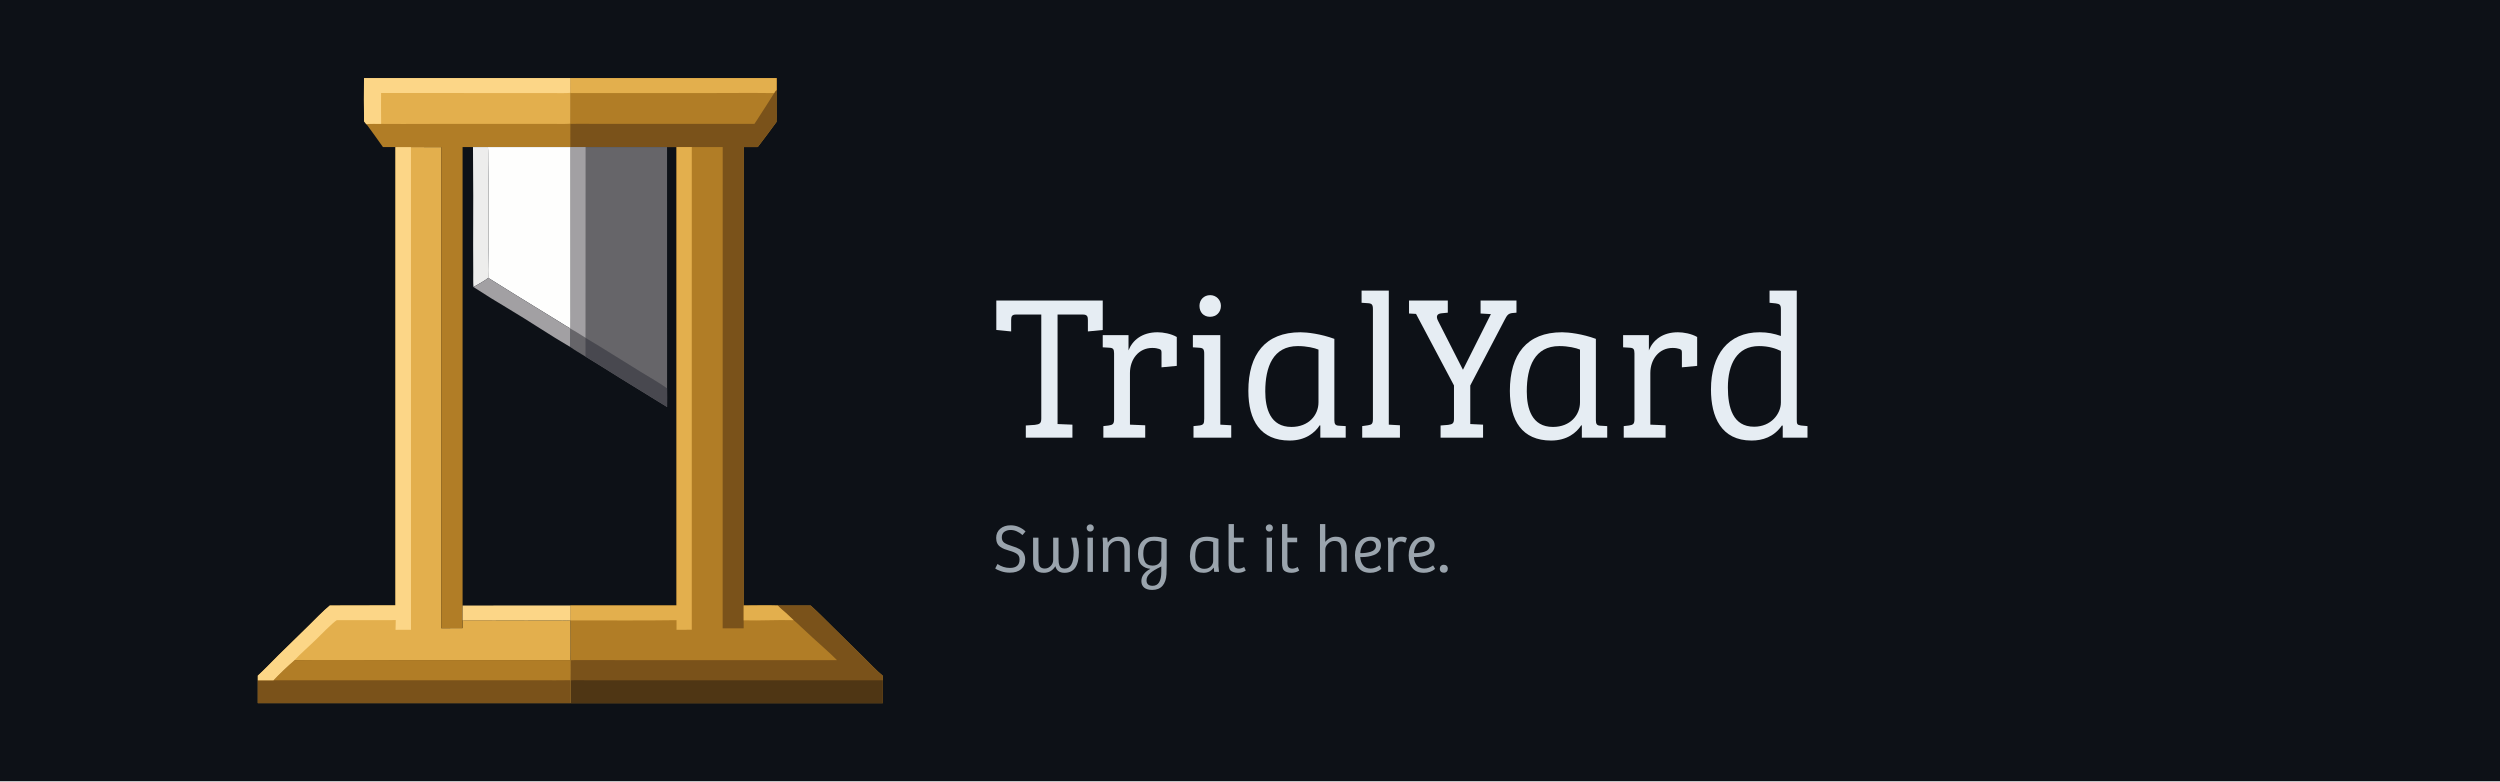
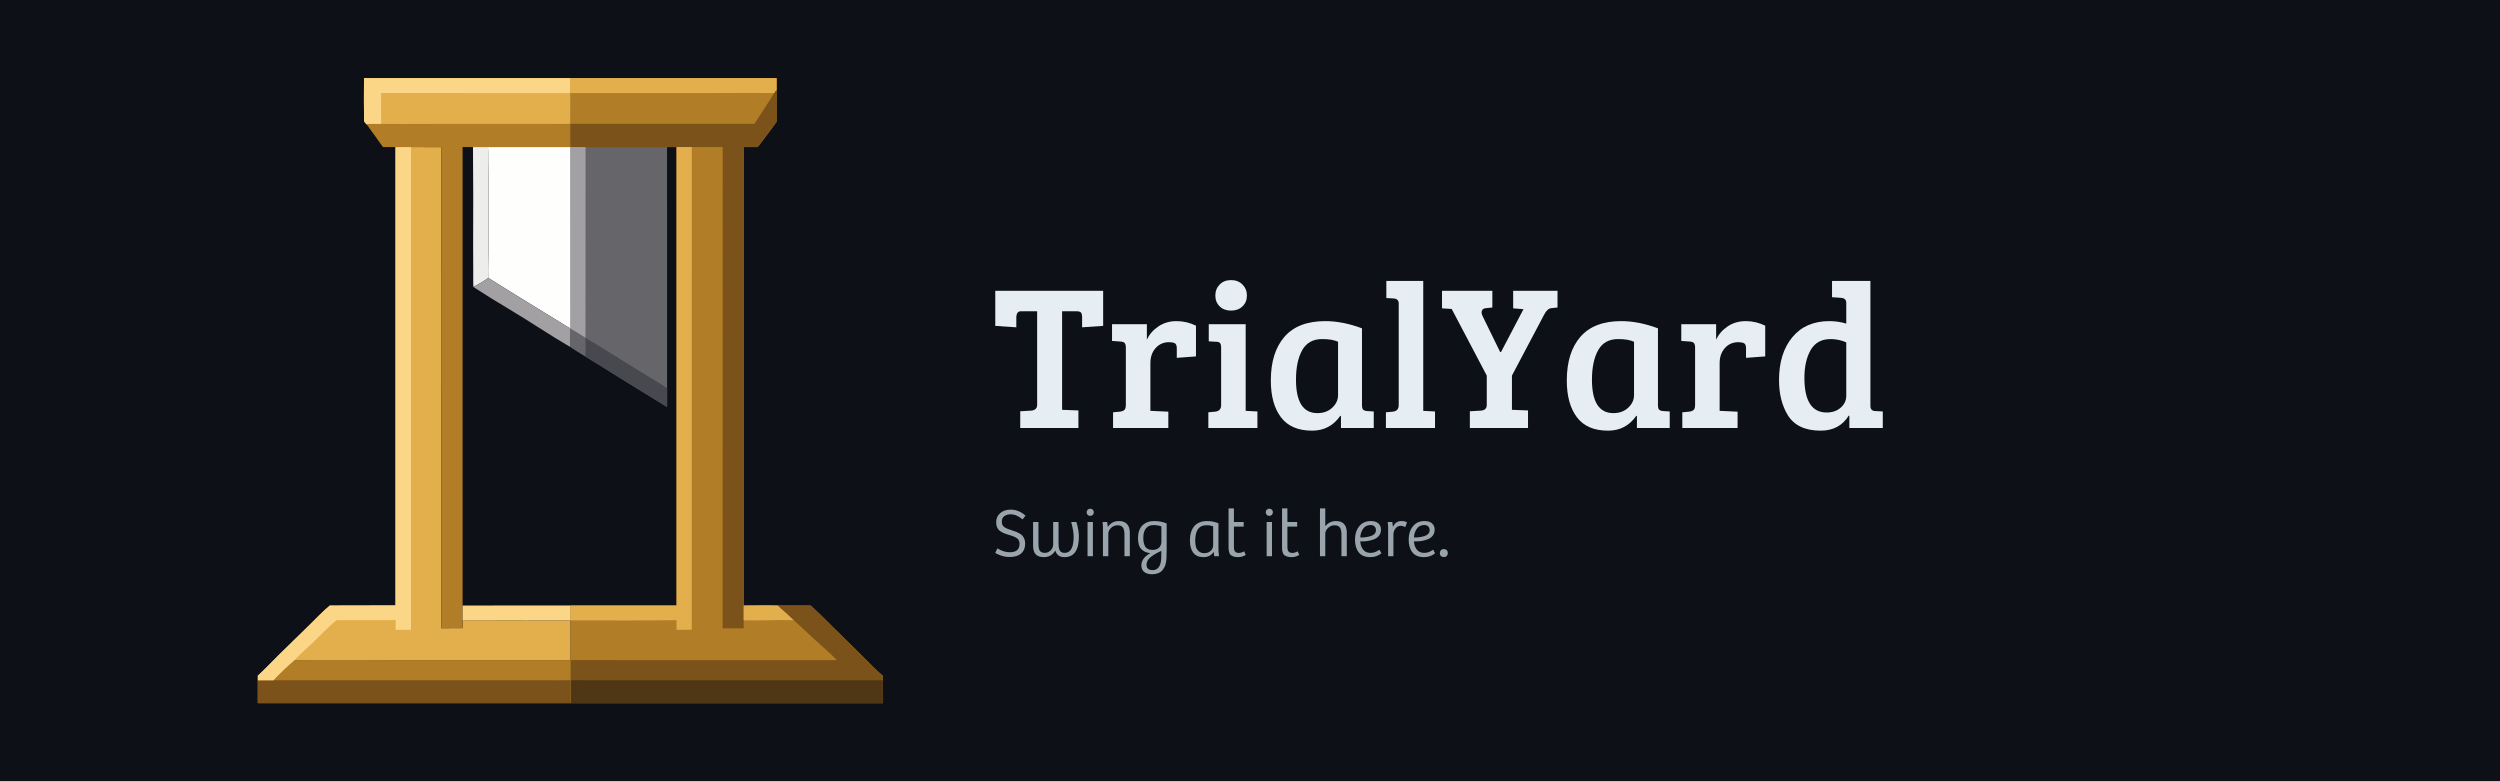
<svg xmlns="http://www.w3.org/2000/svg" width="1600" height="500" viewBox="0 0 1600 500">
  <rect width="1600" height="500" fill="#0d1117" />
  <svg x="165.0" y="50.0" width="400" height="400" viewBox="0 0 844 844">
    <defs>
      <style>
      .cls-1 {
        fill: #666569;
      }

      .cls-2 {
        fill: #e3af4d;
      }

      .cls-3 {
        fill: #b17d26;
      }

      .cls-4 {
        fill: #7a521a;
      }

      .cls-5 {
        fill: #48484f;
      }

      .cls-6 {
        fill: #fefefd;
      }

      .cls-7 {
        fill: #ededec;
      }

      .cls-8 {
        fill: #fcd687;
      }

      .cls-9 {
        fill: #4f3614;
      }

      .cls-10 {
        fill: #a2a0a3;
      }
    </style>
    </defs>
    <g id="Ebene_4" data-name="Ebene 4">
      <g>
        <path class="cls-3" d="M844,807.04v36.96h-421.98v-30.71s-.07-.26-.07-.26c.33-8.12.07-18.59.06-26.88l-.07-.26c.66-16.66.03-36.63.12-53.64l-.07-.25c.21-6.26.04-13.52.05-19.86h143.41V93.1h-12.81s-109.99,0-109.99,0c-6.81.09-13.81.02-20.64.02-.02-10.34-.15-21.01.05-31.31l-.06-.26c.25-13.64-.09-27.64.07-41.36l-.07-.28.04-19.9h278.48l.02,16.23.05,28.18c0,4.26.15,10.66-.12,14.75-8.06,10.9-17.06,23.25-25.35,33.9l-19,.06v619.02c14.46.05,32-.53,46.1.03,14.85.27,29.66-.19,44.37.02,10.4,9.41,20.87,20,30.85,29.89l40.15,39.54c7.31,7.15,18.74,19.37,26.44,25.43Z" />
        <path class="cls-4" d="M700.45,59.15c-8.06,10.9-17.06,23.25-25.35,33.9l-19,.06v619.02s0,20.04,0,20.04l.02,10.85h-28.4s.07-649.88.07-649.88l-41.75-.02c-6.7-.14-13.86-.02-20.6-.02h-12.81s-109.99,0-109.99,0c-6.81.09-13.81.02-20.64.02-.02-10.34-.15-21.01.05-31.31l-.06-.26c.25-13.64-.09-27.64.07-41.36l-.07-.28.04-19.9h278.48l.02,16.23.05,28.18c0,4.26.15,10.66-.12,14.75Z" />
        <path class="cls-3" d="M700.51,16.23c-1.29.47-2.43,2.67-3.23,4-6.65,10.34-12.92,20.88-19.82,31.06-2.19,3.24-4.55,7.42-6.82,10.47h-165.66s-55.18-.02-55.18-.02c-8.74,0-19.12-.26-27.75.07l-.06-.26c.25-13.64-.09-27.64.07-41.36l-.07-.28.04-19.9h278.48l.02,16.23Z" />
        <path class="cls-2" d="M700.51,16.23c-1.29.47-2.43,2.67-3.23,4-31.02-.44-62.96-.05-94.08-.05h-181.16l-.07-.28.04-19.9h278.48l.02,16.23Z" />
        <path class="cls-4" d="M844,807.04v36.96h-421.98v-30.71s-.07-.26-.07-.26c.33-8.12.07-18.59.06-26.88,1.62-.45,20-.27,23.09-.27l61.3.03h275.68c-8.92-9.21-23.58-21.79-33.21-30.68l-16.17-15.01c-2.55-2.37-6.45-6.21-9.09-8.22-3.54-3.45-7.17-6.82-10.87-10.1-2.93-2.56-8.23-6.92-10.54-9.73,14.85.27,29.66-.19,44.37.02,10.4,9.41,20.87,20,30.85,29.89l40.15,39.54c7.31,7.15,18.74,19.37,26.44,25.43Z" />
        <path class="cls-9" d="M422.01,813.29c2.05-.36,8.6-.23,11.03-.22l20.16.05h81.99s308.81,0,308.81,0v30.88h-421.98v-30.71Z" />
        <path class="cls-2" d="M586.03,93.11l-.02,651.78-20.56.14-.02-13.06c-47.42.75-95.86.17-143.38.28l-.07-.25c.21-6.26.04-13.52.05-19.86h143.41V93.1c6.73,0,13.9-.12,20.6.02Z" />
        <path class="cls-2" d="M723.61,732.01c-21.76-.72-45.49.86-67.52.16l.02-20.04c14.45.05,32-.53,46.09.03,2.31,2.81,7.61,7.18,10.54,9.73,3.7,3.28,7.33,6.65,10.87,10.1Z" />
        <path class="cls-2" d="M421.94,813.03l.07.26v30.71s-422.01,0-422.01,0v-37.08c8.72-7.83,19.33-19.08,27.85-27.53l40.92-39.97c7.71-7.6,20.38-20.72,28.44-27.22l88.69-.2V93.1c6.98-.02,13.95-.02,20.93.03l40.8.03.02,649.65c9.61.08,19.22.06,28.84-.08v-10.76s106.79.22,106.79.22c8.28-.03,16.57-.02,24.85.03,2.83.02,11.53.19,13.84-.23l.07.25c-.08,17.01.54,36.98-.12,53.64l.07.26c0,8.28.27,18.76-.06,26.88Z" />
        <path class="cls-4" d="M49.51,786.01c42.34-.59,85.57-.12,127.98-.11h244.44s.07.25.07.25c0,8.29.27,18.76-.06,26.88l.06.26v30.71s-422.01,0-422.01,0v-30.91l21.16.02c7.19-7.77,20.22-20.19,28.35-27.1Z" />
        <path class="cls-3" d="M49.51,786.01c42.34-.59,85.57-.12,127.98-.11h244.44s.07.25.07.25c0,8.29.27,18.76-.06,26.88-13.54.31-27.8.09-41.38.09h-74.06s-285.34,0-285.34,0c7.19-7.77,20.22-20.19,28.35-27.1Z" />
        <path class="cls-8" d="M206.85,744.98c-6.87,0-14.01-.1-20.86.07.11-4.34.28-8.84.29-13.17l-79.58.06c-5.32,3.07-23.99,22.18-29.37,27.43-8.43,8.23-20.09,18.29-27.83,26.64-8.13,6.92-21.16,19.33-28.35,27.1l-21.16-.02v-6.17c8.72-7.83,19.33-19.08,27.85-27.53l40.92-39.97c7.71-7.6,20.38-20.72,28.44-27.22l88.69-.2V93.1c6.98-.02,13.95-.02,20.93.03l.02,651.85Z" />
        <path class="cls-3" d="M422.04,61.8c-.2,10.3-.07,20.98-.05,31.31l-111.21-.05-20.21.05c-4.59,0-9.49-.08-14.05.02l.02,619.04-.03,19.8v10.76c-9.63.14-19.24.16-28.85.08l-.02-649.65-40.8-.03c-6.97-.05-13.95-.06-20.92-.03l-16.91.03c-6.92-10.1-14.98-20.79-22.18-30.83-1.58-1.54-2.13-2.45-3.35-4.23-.37-18.93-.05-39.04-.06-58.07h278.61l-.04,19.9.07.28c-.16,13.72.18,27.72-.07,41.36l.06.26Z" />
        <path class="cls-2" d="M421.98,61.54c-4.22.56-20.96.22-25.92.22h-55.68l-114.39.06c-19.61,0-39.89.27-59.46-.02-3.18-.02-17.9-.38-19.72.5-1.58-1.54-2.13-2.45-3.35-4.23-.37-18.93-.05-39.04-.06-58.07h278.61l-.04,19.9.07.28c-.16,13.72.18,27.72-.07,41.36Z" />
        <path class="cls-8" d="M422.02,0l-.04,19.9c-4.98.61-20.34.27-25.88.26l-52.94-.02-176.69-.02c0,13.74-.21,27.98.07,41.67-3.18-.02-17.9-.38-19.72.5-1.58-1.54-2.13-2.45-3.35-4.23-.37-18.93-.05-39.04-.06-58.07h278.61Z" />
        <path class="cls-1" d="M552.66,444.11l-64.95-40.02c-14.98-9.48-30.04-18.82-45.18-28.03-6.21-3.75-14.72-8.78-20.54-12.92l.06-24.87-.12-.27c.34-9.81.11-20.82.11-30.69v-56.42l-.04-157.78c6.83,0,13.83.07,20.64-.02h109.99s.05,325.82.05,325.82c.16,8.25.02,16.91,0,25.19Z" />
        <path class="cls-10" d="M421.99,93.11c6.83,0,13.83.08,20.64-.02l-.11,257.51c-4.32-2.67-16.31-10.37-20.48-12.32l-.13-.28c.34-9.81.11-20.82.11-30.69v-56.41s-.04-157.78-.04-157.78Z" />
        <path class="cls-5" d="M552.66,444.11l-64.95-40.02c-14.98-9.48-30.04-18.82-45.18-28.03.09-8.45.08-16.9-.02-25.34,24.83,14.7,49.86,30.82,74.53,45.9,9.96,6.08,26.85,15.82,35.62,22.3.16,8.25.02,16.91,0,25.19Z" />
        <path class="cls-6" d="M310.78,93.06l111.21.05.04,157.78v56.41c0,9.87.23,20.89-.11,30.69-3.12-1.59-8.44-5.07-11.59-7.01l-22.25-13.69c-25.72-15.69-51.35-31.54-76.88-47.55-.48-13.31.29-26.97.33-40.29l.02-87.65c0-9.76-.18-19.41-.39-29.17-.14-6.51.18-13.1-.38-19.58Z" />
        <path class="cls-7" d="M311.53,229.46c-.04,13.32-.8,26.97-.32,40.29-3.57,3.14-15.59,9.96-20.04,12.3-.44-5.81-.23-14.4-.26-20.42l-.13-36.54c.26-43.99.19-87.99-.21-131.97l20.21-.05c.57,6.48.25,13.07.39,19.58.21,9.75.38,19.4.39,29.16l-.02,87.66Z" />
        <path class="cls-10" d="M422.05,338.28l-.06,24.87c-27.94-16.32-55.13-34.82-82.99-51.38-16-9.51-32.28-19.5-47.83-29.71,4.45-2.34,16.47-9.16,20.04-12.3,25.53,16.01,51.15,31.86,76.87,47.55l22.25,13.69c3.15,1.94,8.46,5.42,11.59,7.01l.12.27Z" />
        <path class="cls-8" d="M421.97,732c-2.31.42-11.01.25-13.84.23-8.28-.05-16.57-.07-24.85-.03l-106.78-.22.03-19.8,145.48-.04c0,6.35.16,13.6-.05,19.86Z" />
      </g>
    </g>
  </svg>
  <g fill="#e6edf3">
-     <g transform="translate(635.00,280.10)">
-       <path d="M31.42-12.28C31.42-9.24 30.49-8.58 27.32-8.18L21.52-7.79L21.52 0L51.35 0L51.35-8.32L41.84-8.71L41.84-78.80L57.95-78.80C60.98-78.80 61.25-77.35 61.25-75.11L61.25-67.98L70.75-68.90L70.75-87.78L2.64-87.78L2.64-68.90L12.14-67.98L12.14-75.37C12.14-77.62 12.67-78.80 15.31-78.80L31.42-78.80" />
+     <g transform="translate(635.00,273.90)">
+       <path d="M28.78-14.78L28.78-74.71L18.48-74.71Q15.44-74.71 15.44-70.62L15.44-64.42L1.98-65.34L1.98-87.78L71.02-87.78L71.02-65.34L57.55-64.42L57.55-70.62Q57.55-72.86 56.89-73.79Q56.23-74.71 53.72-74.71L44.75-74.71L44.75-11.62L55.18-11.22L55.18 0L17.95 0L17.95-10.69L24.95-11.09Q28.78-11.48 28.78-14.78" />
    </g>
-     <g transform="translate(700.47,280.10)">
-       <path d="M36.96-57.42C38.81-57.42 40.26-57.16 41.45-56.76C42.90-56.23 42.90-55.57 42.90-53.86L42.90-45.01L52.67-45.94L52.67-64.42C49.10-66.53 43.96-67.45 40.39-67.45C30.36-67.45 24.29-62.30 21.78-55.84L21.78-65.60L5.28-65.60L5.28-57.82L9.64-57.55C11.88-57.42 12.54-56.63 12.54-53.99L12.54-11.75C12.54-8.71 11.62-8.18 9.11-7.79L5.68-7.39L5.68 0L32.47 0L32.47-7.92L22.70-8.32L22.70-41.32C22.70-50.29 28.38-57.42 36.96-57.42" />
+     <g transform="translate(708.00,273.90)">
+       <path d="M12.54-14.78L12.54-51.35Q12.54-53.46 11.81-54.32Q11.09-55.18 9.24-55.31L3.70-55.70L3.70-66.40L26-66.40L26-56.50Q28.38-61.64 33.40-65.01Q38.41-68.38 44.95-68.38Q51.48-68.38 57.42-65.47L57.42-45.80L45.14-44.88L45.14-50.95Q45.14-53.59 43.82-54.25Q42.37-54.91 40.26-54.91Q34.98-54.91 31.61-51.15Q28.25-47.39 28.25-41.58L28.25-10.96L39.73-10.43L39.73 0L4.36 0L4.36-10.03L8.71-10.43Q10.69-10.69 11.62-11.55Q12.54-12.41 12.54-14.78" />
    </g>
-     <g transform="translate(757.50,280.10)">
-       <path d="M23.50-65.60L5.94-65.60L5.94-57.82L9.90-57.55C12.41-57.42 13.20-56.76 13.20-53.72L13.20-12.14C13.20-8.84 12.67-8.18 10.16-7.79L6.34-7.39L6.34 0L30.49 0L30.49-7.92L23.50-8.32M10.16-84.35C10.16-80.26 12.80-77.35 16.90-77.35C20.99-77.35 23.89-80.26 23.89-84.35C23.89-88.18 20.86-91.21 17.03-91.21C12.94-91.21 10.16-88.18 10.16-84.35" />
+     <g transform="translate(768.98,273.90)">
+       <path d="M4.62-66.40L28.25-66.40L28.25-10.96L35.77-10.56L35.77 0L4.36 0L4.36-10.03L8.71-10.43Q12.54-10.82 12.54-14.65L12.54-51.35Q12.54-53.59 11.81-54.38Q11.09-55.18 9.24-55.18L4.62-55.44L4.62-66.40M11.62-77.81Q8.84-80.52 8.84-84.74Q8.84-88.97 11.62-91.81Q14.39-94.64 18.88-94.64Q23.36-94.64 26.20-91.81Q29.04-88.97 29.04-84.74Q29.04-80.52 26.20-77.81Q23.36-75.11 18.88-75.11Q14.39-75.11 11.62-77.81" />
    </g>
-     <g transform="translate(793.27,280.10)">
-       <path d="M60.72-63.23C52.14-66.40 43.30-67.45 39.07-67.45C16.50-67.45 5.68-53.33 5.68-29.96C5.68-10.96 13.46 1.85 32.08 1.85C42.24 1.85 48.31-3.17 51.35-7.92L51.74-7.79L51.74 0L67.98 0L67.98-7.39L63.49-7.66C61.38-7.79 60.72-8.71 60.72-11.22M50.56-22.57C50.56-14.52 44.35-6.86 33.26-6.86C19.67-6.86 16.50-18.74 16.50-29.57C16.50-45.41 21.52-58.61 37.36-58.61C43.03-58.61 48.05-57.42 50.56-56.36" />
+     <g transform="translate(808.05,273.90)">
+       <path d="M63.62-63.76L63.62-14.65Q63.62-12.54 64.35-11.75Q65.08-10.96 66.92-10.82L71.15-10.56L71.15 0L50.16 0L50.16-7.66L49.76-7.79Q43.16 1.72 31.68 1.72Q18.22 1.72 11.75-6.86Q5.28-15.44 5.28-30.36Q5.28-48.31 13.99-58.34Q22.70-68.38 40.13-68.38Q51.35-68.38 63.62-63.76M48.31-20.99L48.31-55.18Q44.62-56.89 38.15-56.89Q29.30-56.89 25.34-49.76Q21.38-42.64 21.38-30.89Q21.38-9.50 35.11-9.50Q40.92-9.50 44.62-13Q48.31-16.50 48.31-20.99" />
    </g>
-     <g transform="translate(866.13,280.10)">
-       <path d="M12.54-12.14C12.54-8.84 11.88-8.32 9.37-7.92L5.68-7.39L5.68 0L29.83 0L29.83-7.92L22.70-8.32L22.70-94.12L5.28-94.12L5.28-86.33L9.24-86.06C11.75-85.93 12.54-85.27 12.54-82.24" />
+     <g transform="translate(882.90,273.90)">
+       <path d="M4.36-94.12L27.98-94.12L27.98-10.96L35.51-10.56L35.51 0L4.09 0L4.09-10.03L8.45-10.43Q12.28-10.82 12.28-14.65L12.28-79.73Q12.28-82.63 8.98-82.90L4.36-83.16" />
    </g>
-     <g transform="translate(900.45,280.10)">
-       <path d="M48.71 0L48.71-8.32L40.52-8.71L40.52-33.40L62.44-75.24C64.02-78.28 64.68-79.33 67.19-79.73L70.09-79.99L70.09-87.78L47.12-87.78L47.12-79.46L53.72-79.07L35.90-43.56L35.77-43.56L20.06-74.45C18.35-77.62 19.14-79.33 22.18-79.60L26.14-79.99L26.14-87.78L1.32-87.78L1.32-79.46L5.81-79.20L30.10-33.40L30.10-12.14C30.10-9.11 29.17-8.58 26.40-8.18L21.52-7.79L21.52 0" />
+     <g transform="translate(922.23,273.90)">
+       <path d="M29.30-14.78L29.30-33.53L6.86-76.16L0.66-76.56L0.66-87.78L32.87-87.78L32.87-77.09L28.91-76.69Q26.80-76.56 26.20-75.11Q25.61-73.66 26.66-71.54L37.88-48.58L38.41-48.58L52.80-76.03L46.20-76.56L46.20-87.78L74.58-87.78L74.58-77.09L70.62-76.69Q68.11-76.43 66.13-72.73L45.41-33.53L45.41-11.62L55.70-11.22L55.70 0L18.48 0L18.48-10.69L25.48-11.09Q29.30-11.35 29.30-14.78" />
    </g>
-     <g transform="translate(960.64,280.10)">
-       <path d="M60.72-63.23C52.14-66.40 43.30-67.45 39.07-67.45C16.50-67.45 5.68-53.33 5.68-29.96C5.68-10.96 13.46 1.85 32.08 1.85C42.24 1.85 48.31-3.17 51.35-7.92L51.74-7.79L51.74 0L67.98 0L67.98-7.39L63.49-7.66C61.38-7.79 60.72-8.71 60.72-11.22M50.56-22.57C50.56-14.52 44.35-6.86 33.26-6.86C19.67-6.86 16.50-18.74 16.50-29.57C16.50-45.41 21.52-58.61 37.36-58.61C43.03-58.61 48.05-57.42 50.56-56.36" />
+     <g transform="translate(997.47,273.90)">
+       <path d="M63.62-63.76L63.62-14.65Q63.62-12.54 64.35-11.75Q65.08-10.96 66.92-10.82L71.15-10.56L71.15 0L50.16 0L50.16-7.66L49.76-7.79Q43.16 1.72 31.68 1.72Q18.22 1.72 11.75-6.86Q5.28-15.44 5.28-30.36Q5.28-48.31 13.99-58.34Q22.70-68.38 40.13-68.38Q51.35-68.38 63.62-63.76M48.31-20.99L48.31-55.18Q44.62-56.89 38.15-56.89Q29.30-56.89 25.34-49.76Q21.38-42.64 21.38-30.89Q21.38-9.50 35.11-9.50Q40.92-9.50 44.62-13Q48.31-16.50 48.31-20.99" />
    </g>
-     <g transform="translate(1033.51,280.10)">
-       <path d="M36.96-57.42C38.81-57.42 40.26-57.16 41.45-56.76C42.90-56.23 42.90-55.57 42.90-53.86L42.90-45.01L52.67-45.94L52.67-64.42C49.10-66.53 43.96-67.45 40.39-67.45C30.36-67.45 24.29-62.30 21.78-55.84L21.78-65.60L5.28-65.60L5.28-57.82L9.64-57.55C11.88-57.42 12.54-56.63 12.54-53.99L12.54-11.75C12.54-8.71 11.62-8.18 9.11-7.79L5.68-7.39L5.68 0L32.47 0L32.47-7.92L22.70-8.32L22.70-41.32C22.70-50.29 28.38-57.42 36.96-57.42" />
+     <g transform="translate(1072.32,273.90)">
+       <path d="M12.54-14.78L12.54-51.35Q12.54-53.46 11.81-54.32Q11.09-55.18 9.24-55.31L3.70-55.70L3.70-66.40L26-66.40L26-56.50Q28.38-61.64 33.40-65.01Q38.41-68.38 44.95-68.38Q51.48-68.38 57.42-65.47L57.42-45.80L45.14-44.88L45.14-50.95Q45.14-53.59 43.82-54.25Q42.37-54.91 40.26-54.91Q34.98-54.91 31.61-51.15Q28.25-47.39 28.25-41.58L28.25-10.96L39.73-10.43L39.73 0L4.36 0L4.36-10.03L8.71-10.43Q10.69-10.69 11.62-11.55Q12.54-12.41 12.54-14.78" />
    </g>
-     <g transform="translate(1089.21,280.10)">
-       <path d="M51.74-7.66L51.74 0L67.58 0L67.58-7.39L63.36-7.79C60.85-8.18 60.72-8.71 60.72-11.75L60.72-94.12L43.30-94.12L43.30-86.33L47.26-85.93C49.76-85.54 50.56-85.14 50.56-82.10L50.56-65.08C46.33-66.53 42.24-67.45 36.96-67.45C16.90-67.45 5.81-53.06 5.81-30.89C5.81-13.33 12.28 1.85 31.81 1.85C38.81 1.85 46.07-0.40 51.22-7.79M50.56-22.57C50.56-15.18 44.22-7 33.40-7C19.93-7 16.63-19.14 16.63-32.08C16.63-46.99 22.44-58.61 36.56-58.61C42.77-58.61 47.52-57.02 50.56-55.44" />
+     <g transform="translate(1133.30,273.90)">
+       <path d="M37.49-68.38Q43.16-68.38 48.31-66.79L48.31-80.12Q48.31-83.03 44.88-83.29L39.20-83.69L39.20-94.12L63.76-94.12L63.76-13.86Q63.89-10.82 67.06-10.82L71.68-10.56L71.68 0L50.29 0L50.29-7.79L49.90-7.92Q43.96 1.72 31.94 1.72Q16.90 1.72 10.82-8.32Q5.28-17.42 5.28-30.62Q5.28-47.78 13.79-58.08Q22.31-68.38 37.49-68.38M48.31-20.59L48.31-54.78Q43.56-56.89 38.28-56.89Q29.57-56.89 25.54-49.90Q21.52-42.90 21.52-32.08Q21.52-9.90 35.77-9.90Q41.18-9.90 44.75-13Q48.31-16.10 48.31-20.59" />
    </g>
  </g>
  <g fill="#9aa4ad">
-     <g transform="translate(635.00,365.98)">
+     <g transform="translate(635.00,355.95)">
      <path d="M1.94-2.16L3.39-5.02Q7.08-2.51 11.35-2.51Q17.51-2.51 17.51-7.92Q17.51-10.30 15.84-11.48Q14.17-12.67 10.91-13.55Q9.02-14.08 7.77-14.59Q6.51-15.09 5.19-15.99Q3.87-16.90 3.21-18.33Q2.55-19.76 2.55-21.69Q2.55-25.34 5.13-27.57Q7.70-29.79 11.84-29.79Q14.65-29.79 17.16-28.67Q19.67-27.54 21.34-25.87L19.40-23.54Q15.62-26.80 11.79-26.80Q9.55-26.80 7.85-25.67Q6.16-24.55 6.16-22.04Q6.16-19.71 7.79-18.59Q9.42-17.47 12.94-16.41Q14.43-15.93 15.38-15.58Q16.32-15.22 17.53-14.52Q18.74-13.82 19.43-13.02Q20.11-12.23 20.61-10.93Q21.12-9.64 21.12-8.05Q21.12-3.96 18.52-1.72Q15.93 0.53 11.26 0.53Q8.40 0.53 5.72-0.37Q3.04-1.28 1.94-2.16" />
    </g>
-     <g transform="translate(657.97,365.98)">
+     <g transform="translate(657.97,355.95)">
      <path d="M27.59-21.87L30.93-21.87Q32.52-16.50 32.52-12.67Q32.52 0.62 23.32 0.62Q18.57 0.62 17.47-3.61Q14.87 0.62 10.12 0.62Q6.56 0.62 4.88-1.19Q3.21-2.99 3.21-6.78L3.21-21.87L6.64-21.87L6.64-8.58Q6.64-7.30 6.69-6.56Q6.73-5.81 6.95-4.84Q7.17-3.87 7.57-3.37Q7.96-2.86 8.73-2.49Q9.50-2.11 10.65-2.11Q12.89-2.11 14.48-3.74Q16.06-5.37 16.06-7.52L16.06-21.87L19.49-21.87L19.49-8.45Q19.49-6.95 19.60-6.03Q19.71-5.10 20.06-4.09Q20.42-3.08 21.25-2.60Q22.09-2.11 23.41-2.11Q29.17-2.11 29.17-12.50Q29.17-16.10 27.59-21.87" />
    </g>
-     <g transform="translate(692.73,365.98)">
+     <g transform="translate(692.73,355.95)">
      <path d="M6.73-21.87L6.73 0L3.30 0L3.30-21.87L6.73-21.87M2.73-28.12Q2.73-29.08 3.39-29.74Q4.05-30.40 5.02-30.40Q5.98-30.40 6.64-29.74Q7.30-29.08 7.30-28.12Q7.30-27.10 6.64-26.44Q5.98-25.78 4.97-25.78Q4-25.78 3.37-26.44Q2.73-27.10 2.73-28.12" />
    </g>
-     <g transform="translate(702.63,365.98)">
+     <g transform="translate(702.63,355.95)">
      <path d="M6.69-14.34L6.69 0L3.26 0L3.26-18.57L3.04-21.87L5.98-21.87L6.38-18.70Q8.93-22.48 13.46-22.48Q16.90-22.48 18.68-20.57Q20.46-18.66 20.46-14.92L20.46 0L17.03 0L17.03-13.86Q17.03-16.68 16.10-18.22Q15.18-19.76 12.63-19.76Q10.16-19.76 8.43-18.08Q6.69-16.41 6.69-14.34" />
    </g>
-     <g transform="translate(726.21,365.98)">
+     <g transform="translate(726.21,355.95)">
      <path d="M11.18 11.57Q7.83 11.57 6.05 10.08Q4.27 8.58 4.27 5.90Q4.27 1.23 9.99-1.94Q6.56-2.20 4.33-4.42Q2.11-6.64 2.11-11.48Q2.11-16.85 4.93-19.67Q7.74-22.48 12.36-22.48Q16.85-22.48 20.46-20.94L20.46-4.49Q20.46-1.32 20.33 1.54Q20.06 6.34 17.78 8.95Q15.49 11.57 11.18 11.57M17.07-9.28L17.07-19.10Q14.70-19.89 11.97-19.89Q8.98-19.89 7.24-17.82Q5.50-15.75 5.50-11.84Q5.50-10.25 5.70-9.09Q5.90-7.92 6.47-6.64Q7.04-5.37 8.32-4.69Q9.59-4 11.48-4Q14.04-4 15.55-5.43Q17.07-6.86 17.07-9.28M7.57 5.46Q7.57 8.93 11.48 8.93Q17.03 8.93 17.03-0.04L17.03-3.43Q12.01-1.06 9.79 0.95Q7.57 2.95 7.57 5.46" />
    </g>
-     <g transform="translate(749.80,365.98)">
+     <g transform="translate(749.80,355.95)">
      <path d="" />
    </g>
-     <g transform="translate(759.48,365.98)">
+     <g transform="translate(759.48,355.95)">
      <path d="M20.33-21.08L20.33-3.83L20.68 0L17.60 0L17.34-2.60L17.20-2.64Q14.96 0.62 10.78 0.62Q6.34 0.62 4.20-2.20Q2.07-5.02 2.07-9.99Q2.07-15.93 4.88-19.21Q7.70-22.48 13.11-22.48Q16.59-22.48 20.33-21.08M16.94-6.95L16.94-19.05Q15.27-19.80 12.54-19.80Q5.46-19.80 5.46-9.86Q5.46-7.70 5.90-6.05Q6.34-4.40 7.70-3.17Q9.06-1.94 11.22-1.94Q13.86-1.94 15.40-3.45Q16.94-4.97 16.94-6.95" />
    </g>
-     <g transform="translate(783.02,365.98)">
+     <g transform="translate(783.02,355.95)">
      <path d="M3.26-5.98L3.26-30.58L6.69-30.58L6.69-21.87L12.94-21.87L12.94-18.92L6.69-18.92L6.69-5.90Q6.69-3.78 7.48-2.93Q8.27-2.07 9.90-2.07Q11.44-2.07 13.24-3.12L14.26-0.84Q12.14 0.62 9.28 0.62Q7.61 0.62 6.42 0.20Q5.24-0.22 4.62-0.77Q4-1.32 3.70-2.31Q3.39-3.30 3.32-4.03Q3.26-4.75 3.26-5.98" />
    </g>
-     <g transform="translate(797.67,365.98)">
+     <g transform="translate(797.67,355.95)">
      <path d="" />
    </g>
-     <g transform="translate(807.35,365.98)">
+     <g transform="translate(807.35,355.95)">
      <path d="M6.73-21.87L6.73 0L3.30 0L3.30-21.87L6.73-21.87M2.73-28.12Q2.73-29.08 3.39-29.74Q4.05-30.40 5.02-30.40Q5.98-30.40 6.64-29.74Q7.30-29.08 7.30-28.12Q7.30-27.10 6.64-26.44Q5.98-25.78 4.97-25.78Q4-25.78 3.37-26.44Q2.73-27.10 2.73-28.12" />
    </g>
-     <g transform="translate(817.25,365.98)">
+     <g transform="translate(817.25,355.95)">
      <path d="M3.26-5.98L3.26-30.58L6.69-30.58L6.69-21.87L12.94-21.87L12.94-18.92L6.69-18.92L6.69-5.90Q6.69-3.78 7.48-2.93Q8.27-2.07 9.90-2.07Q11.44-2.07 13.24-3.12L14.26-0.84Q12.14 0.62 9.28 0.62Q7.61 0.62 6.42 0.20Q5.24-0.22 4.62-0.77Q4-1.32 3.70-2.31Q3.39-3.30 3.32-4.03Q3.26-4.75 3.26-5.98" />
    </g>
-     <g transform="translate(831.90,365.98)">
+     <g transform="translate(831.90,355.95)">
      <path d="" />
    </g>
-     <g transform="translate(841.58,365.98)">
+     <g transform="translate(841.58,355.95)">
      <path d="M6.60-14.34L6.60 0L3.21 0L3.21-30.58L6.60-30.58L6.60-19.18Q9.33-22.48 13.38-22.48Q20.37-22.48 20.37-14.92L20.37 0L16.94 0L16.94-13.99Q16.94-16.72 16.02-18.24Q15.09-19.76 12.45-19.76Q10.12-19.76 8.36-18.06Q6.60-16.37 6.60-14.34" />
    </g>
-     <g transform="translate(865.08,365.98)">
+     <g transform="translate(865.08,355.95)">
      <path d="M12.32-22.48Q15.36-22.48 17.05-20.99Q18.74-19.49 18.74-17.03Q18.74-14.74 17.51-13.13Q16.28-11.53 14.26-10.78Q12.23-10.03 10.41-9.75Q8.58-9.46 6.64-9.46Q6.42-9.46 6.05-9.48Q5.68-9.50 5.50-9.50Q5.63-6.42 7.26-4.27Q8.89-2.11 12.10-2.11Q15-2.11 17.73-4.14L19.05-1.89Q16.06 0.62 11.88 0.62Q6.95 0.62 4.53-2.40Q2.11-5.41 2.11-10.60Q2.11-15.71 4.80-19.10Q7.48-22.48 12.32-22.48M15.53-16.63Q15.53-18.17 14.59-19.05Q13.64-19.93 12.14-19.93Q8.93-19.93 7.28-17.51Q5.63-15.09 5.50-12.01Q5.63-12.01 5.92-11.99Q6.20-11.97 6.38-11.97Q7.74-11.97 9.11-12.17Q10.47-12.36 12.03-12.80Q13.60-13.24 14.56-14.23Q15.53-15.22 15.53-16.63" />
    </g>
-     <g transform="translate(885.10,365.98)">
+     <g transform="translate(885.10,355.95)">
      <path d="M6.69-13.95L6.69 0L3.30 0L3.30-18.88L3.04-21.87L5.98-21.87L6.38-18.70Q8.01-22.48 11.88-22.48Q14.04-22.48 15.36-21.65L14.30-18.61Q12.72-19.45 11.44-19.45Q9.42-19.45 8.10-17.84Q6.78-16.24 6.69-13.95" />
    </g>
-     <g transform="translate(899.44,365.98)">
+     <g transform="translate(899.44,355.95)">
      <path d="M12.32-22.48Q15.36-22.48 17.05-20.99Q18.74-19.49 18.74-17.03Q18.74-14.74 17.51-13.13Q16.28-11.53 14.26-10.78Q12.23-10.03 10.41-9.75Q8.58-9.46 6.64-9.46Q6.42-9.46 6.05-9.48Q5.68-9.50 5.50-9.50Q5.63-6.42 7.26-4.27Q8.89-2.11 12.10-2.11Q15-2.11 17.73-4.14L19.05-1.89Q16.06 0.62 11.88 0.62Q6.95 0.62 4.53-2.40Q2.11-5.41 2.11-10.60Q2.11-15.71 4.80-19.10Q7.48-22.48 12.32-22.48M15.53-16.63Q15.53-18.17 14.59-19.05Q13.64-19.93 12.14-19.93Q8.93-19.93 7.28-17.51Q5.63-15.09 5.50-12.01Q5.63-12.01 5.92-11.99Q6.20-11.97 6.38-11.97Q7.74-11.97 9.11-12.17Q10.47-12.36 12.03-12.80Q13.60-13.24 14.56-14.23Q15.53-15.22 15.53-16.63" />
    </g>
-     <g transform="translate(919.46,365.98)">
+     <g transform="translate(919.46,355.95)">
      <path d="M2.02-1.98Q2.02-3.08 2.73-3.81Q3.43-4.53 4.53-4.53Q5.72-4.53 6.42-3.85Q7.13-3.17 7.13-2.02Q7.13-0.88 6.45-0.15Q5.76 0.57 4.66 0.57Q3.43 0.57 2.73-0.11Q2.02-0.79 2.02-1.98" />
    </g>
  </g>
</svg>
